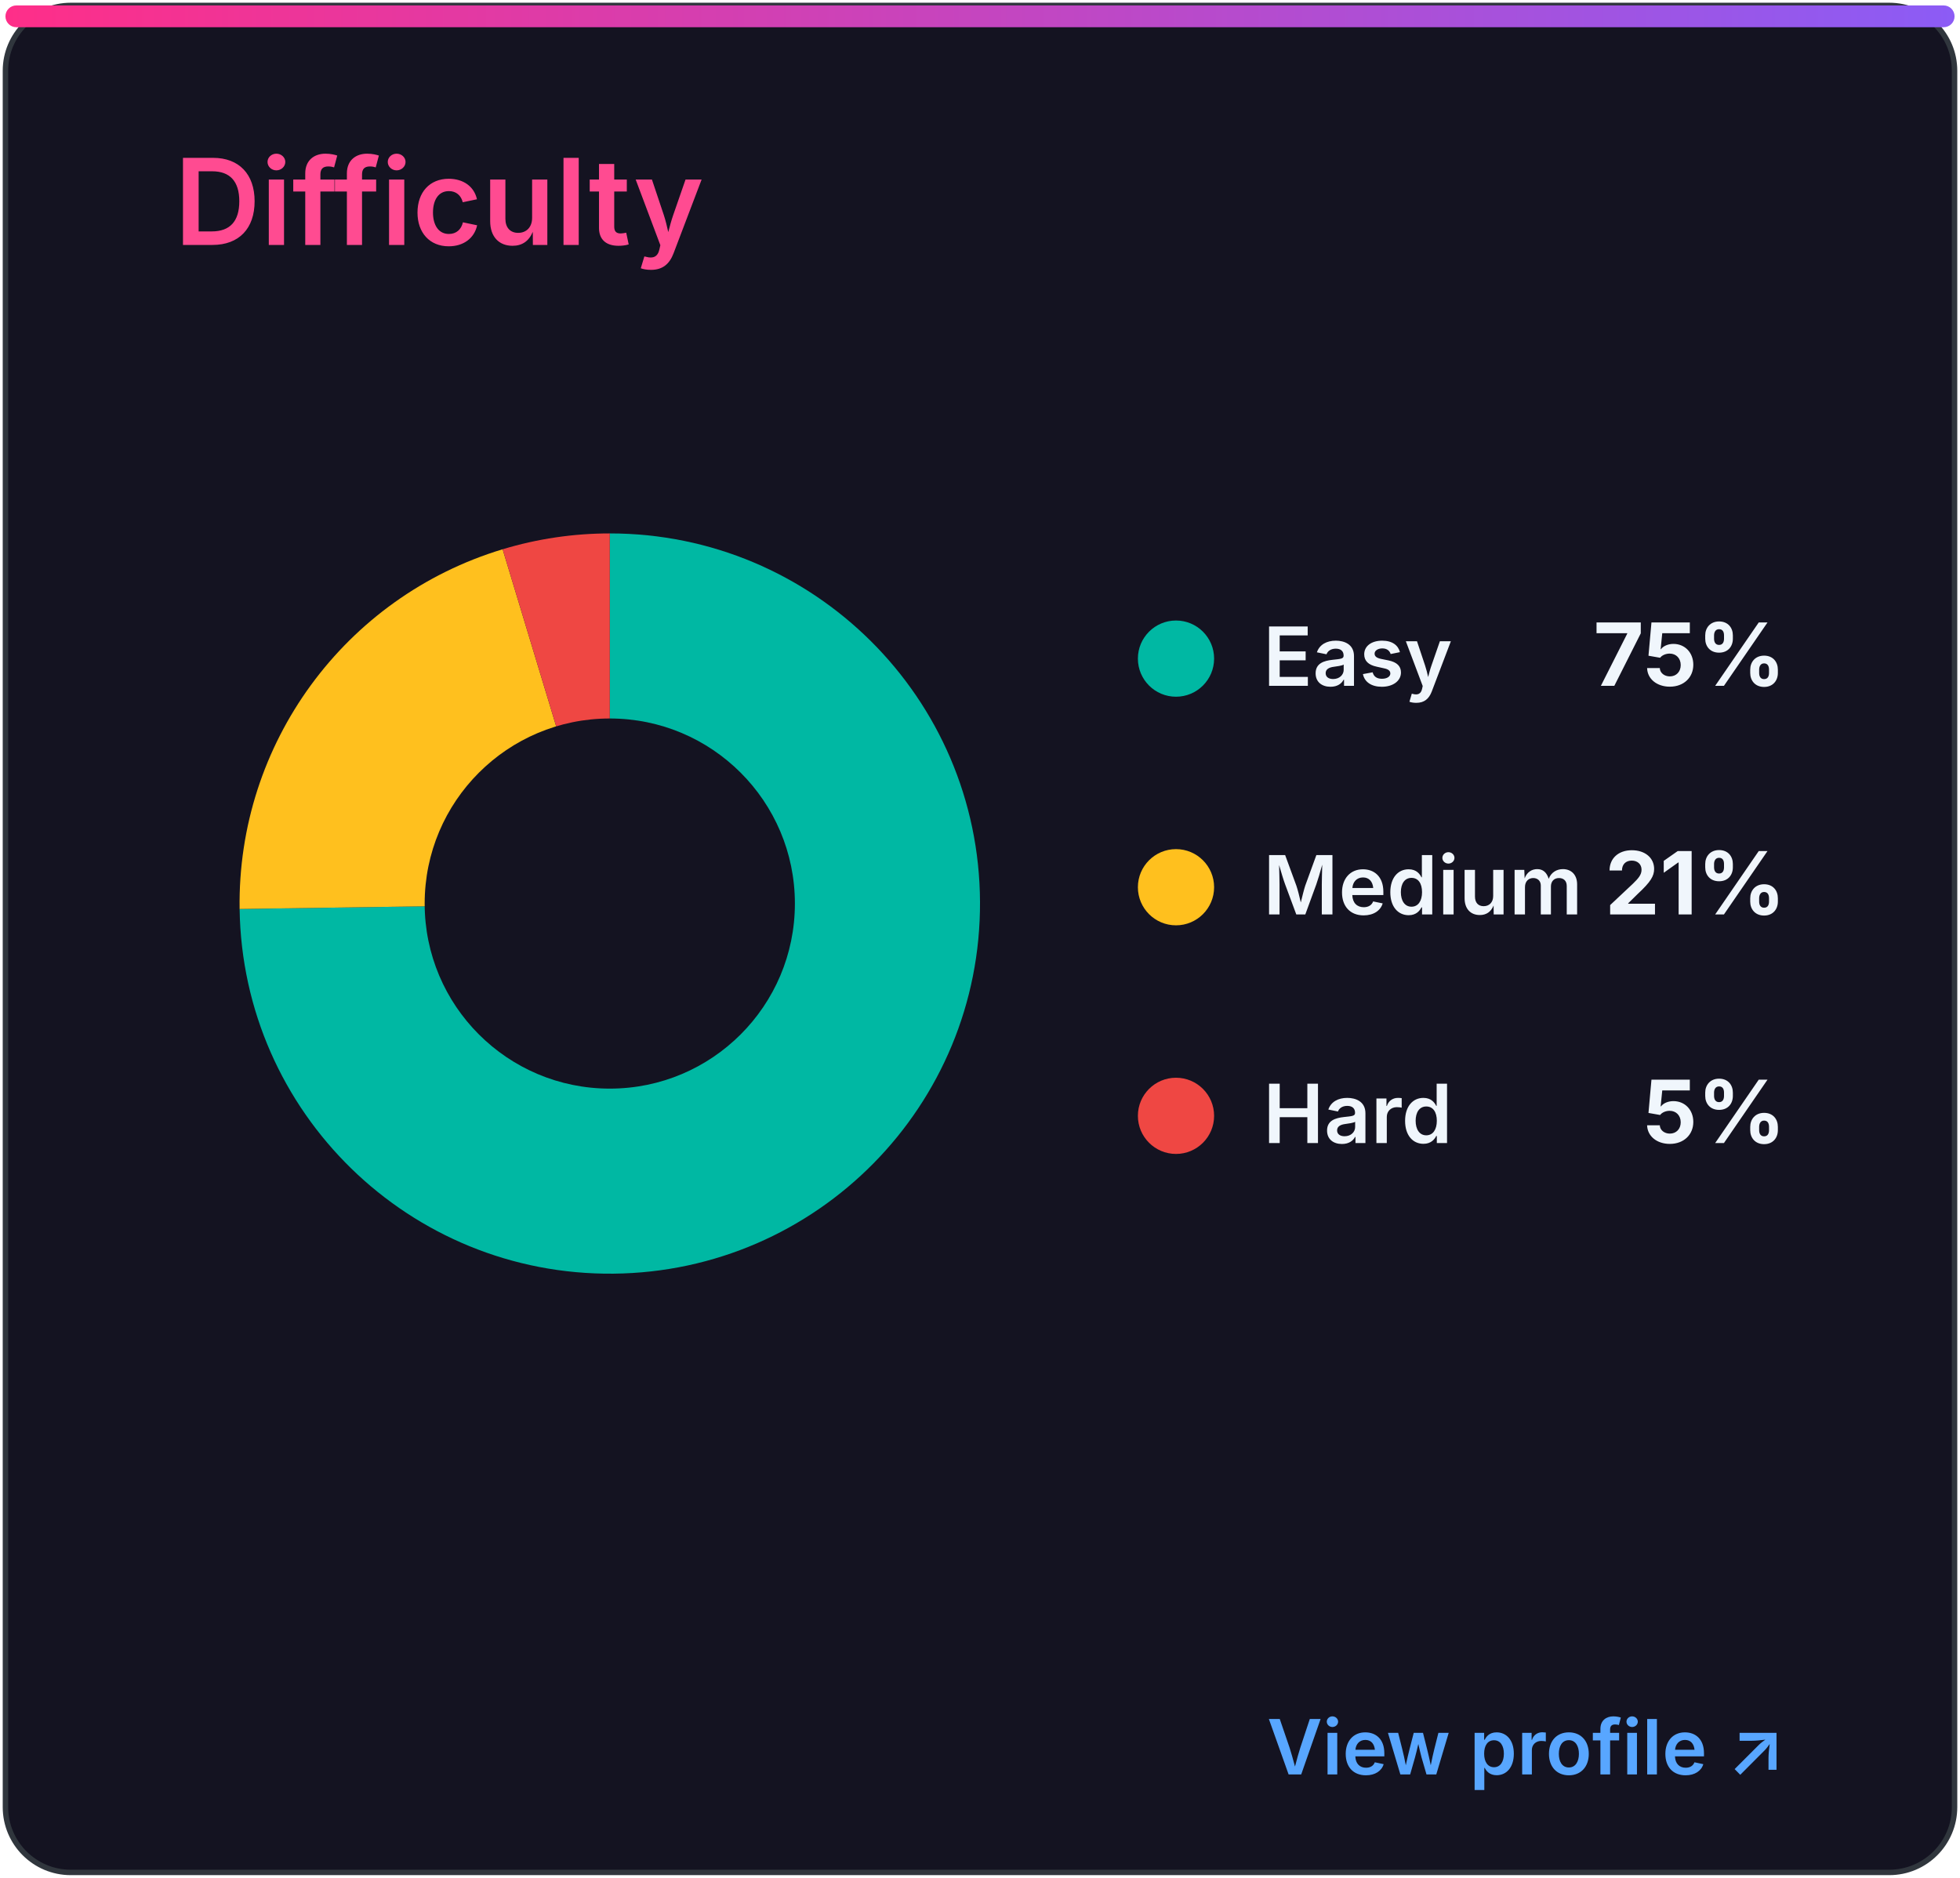
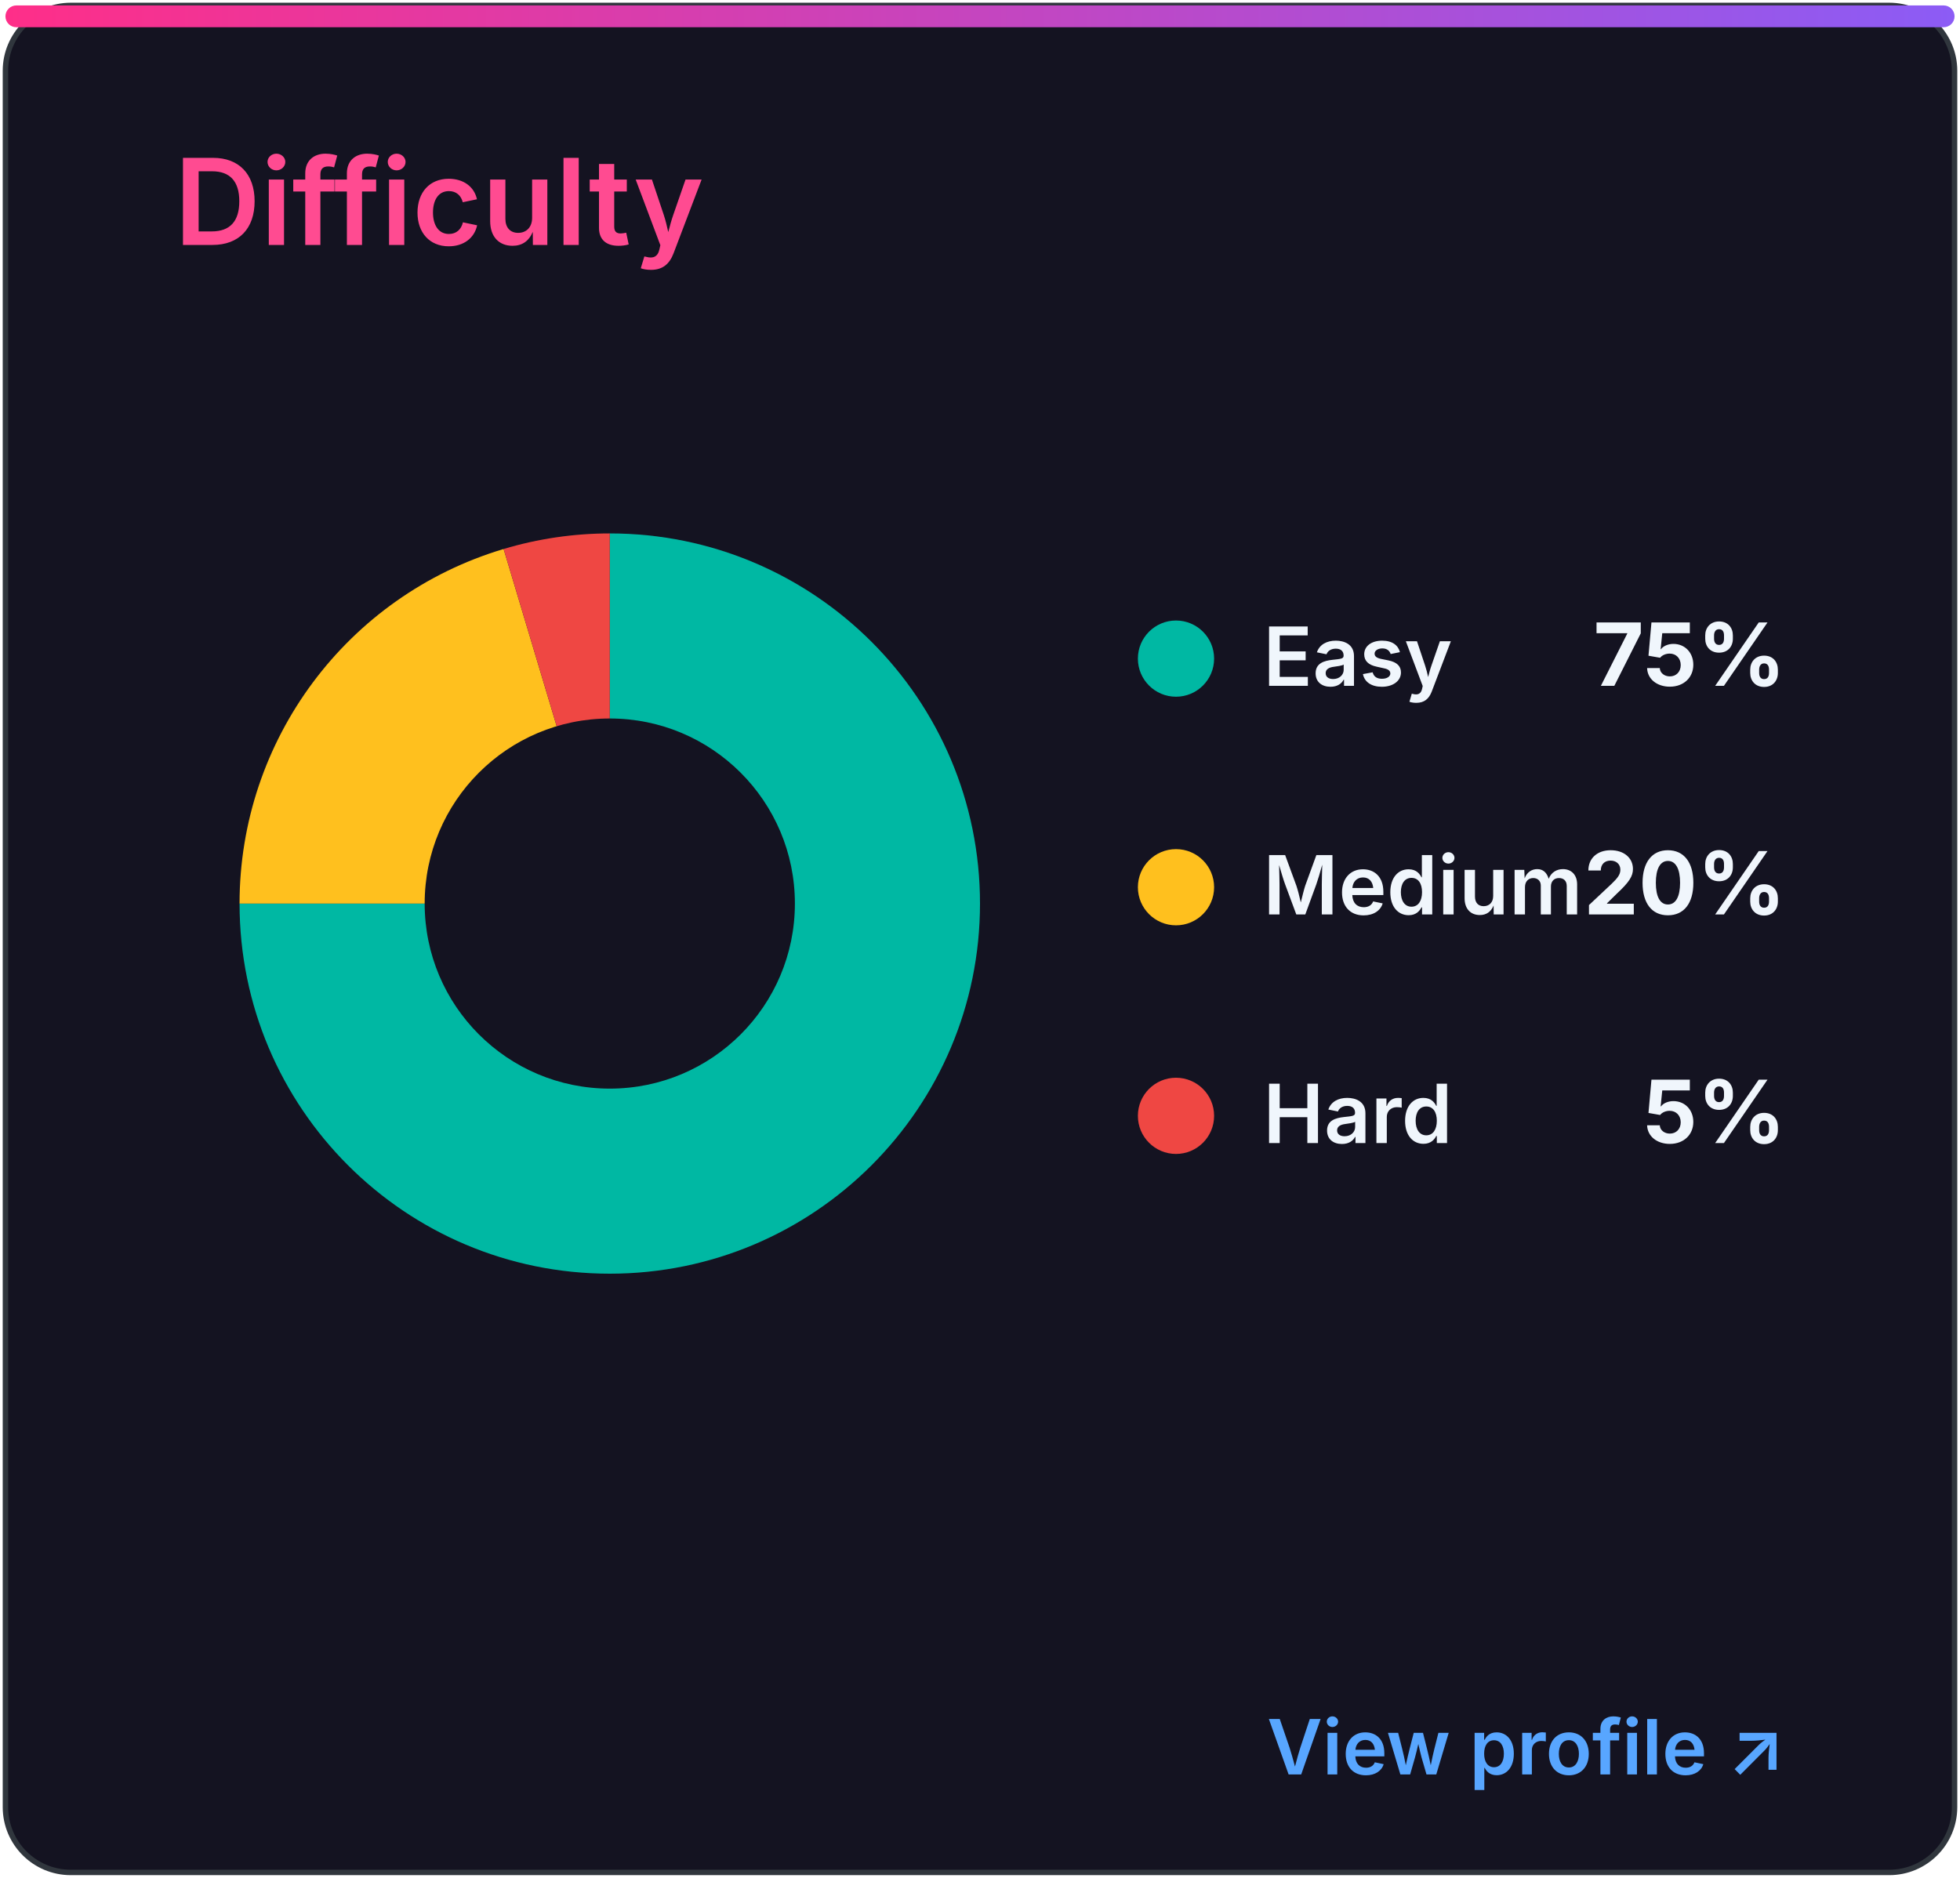
<svg xmlns="http://www.w3.org/2000/svg" width="360" height="345" viewBox="0 0 360 345" role="img" aria-labelledby="title desc">
  <defs>
    <linearGradient id="accent" x1="0" x2="1">
      <stop stop-color="#ff2e88" />
      <stop offset="1" stop-color="#8b5cf6" />
    </linearGradient>
    <clipPath id="bar">
      <rect x="32" y="82" width="296" height="8" rx="4" />
    </clipPath>
    <style>
.heading{font:600 22px -apple-system,BlinkMacSystemFont,'Segoe UI',sans-serif;fill:#ff4b91}
.eyebrow{font:600 10px -apple-system,BlinkMacSystemFont,'Segoe UI',sans-serif;letter-spacing:1.2px;fill:#8b949e}
.total{font:700 52px -apple-system,BlinkMacSystemFont,'Segoe UI',sans-serif;fill:#f0f6fc}
.metric{font:600 15px -apple-system,BlinkMacSystemFont,'Segoe UI',sans-serif;fill:#f0f6fc}
.count{font:700 16px -apple-system,BlinkMacSystemFont,'Segoe UI',sans-serif;fill:#f0f6fc}
.muted{font:500 13px -apple-system,BlinkMacSystemFont,'Segoe UI',sans-serif;fill:#8b949e}
.language{font:700 31px -apple-system,BlinkMacSystemFont,'Segoe UI',sans-serif;fill:#f0f6fc}
.link{font:600 14px -apple-system,BlinkMacSystemFont,'Segoe UI',sans-serif;fill:#58a6ff}
</style>
  </defs>
  <rect x="1" y="1" width="358" height="343" rx="12" fill="#141321" stroke="#30363d" />
  <rect x="1" y="1" width="358" height="4" rx="2" fill="url(#accent)" />
  <text x="32" y="45" class="heading">Difficulty</text>
-   <path d="M 112 166 L 112.00 98.00 A 68 68 0 1 1 44.01 167.00 Z" fill="#00b8a3" />
-   <path d="M 112 166 L 44.01 167.00 A 68 68 0 0 1 92.32 100.91 Z" fill="#ffc01e" />
-   <path d="M 112 166 L 92.32 100.91 A 68 68 0 0 1 112.00 98.00 Z" fill="#ef4743" />
+   <path d="M 112 166 L 112.00 98.00 A 68 68 0 1 1 44.00 166.00 Z" fill="#00b8a3" />
+   <path d="M 112 166 L 44.00 166.00 A 68 68 0 0 1 92.50 100.86 Z" fill="#ffc01e" />
+   <path d="M 112 166 L 92.50 100.86 A 68 68 0 0 1 112.00 98.00 Z" fill="#ef4743" />
  <circle cx="112" cy="166" r="34" fill="#141321" />
  <circle cx="216" cy="121" r="7" fill="#00b8a3" />
  <text x="232" y="126" class="metric">Easy</text>
  <text x="328" y="126" class="count" text-anchor="end">75%</text>
  <circle cx="216" cy="163" r="7" fill="#ffc01e" />
  <text x="232" y="168" class="metric">Medium</text>
-   <text x="328" y="168" class="count" text-anchor="end">21%</text>
+   <text x="328" y="168" class="count" text-anchor="end">20%</text>
  <circle cx="216" cy="205" r="7" fill="#ef4743" />
  <text x="232" y="210" class="metric">Hard</text>
  <text x="328" y="210" class="count" text-anchor="end">5%</text>
  <text x="328" y="326" class="link" text-anchor="end">View profile ↗</text>
</svg>
